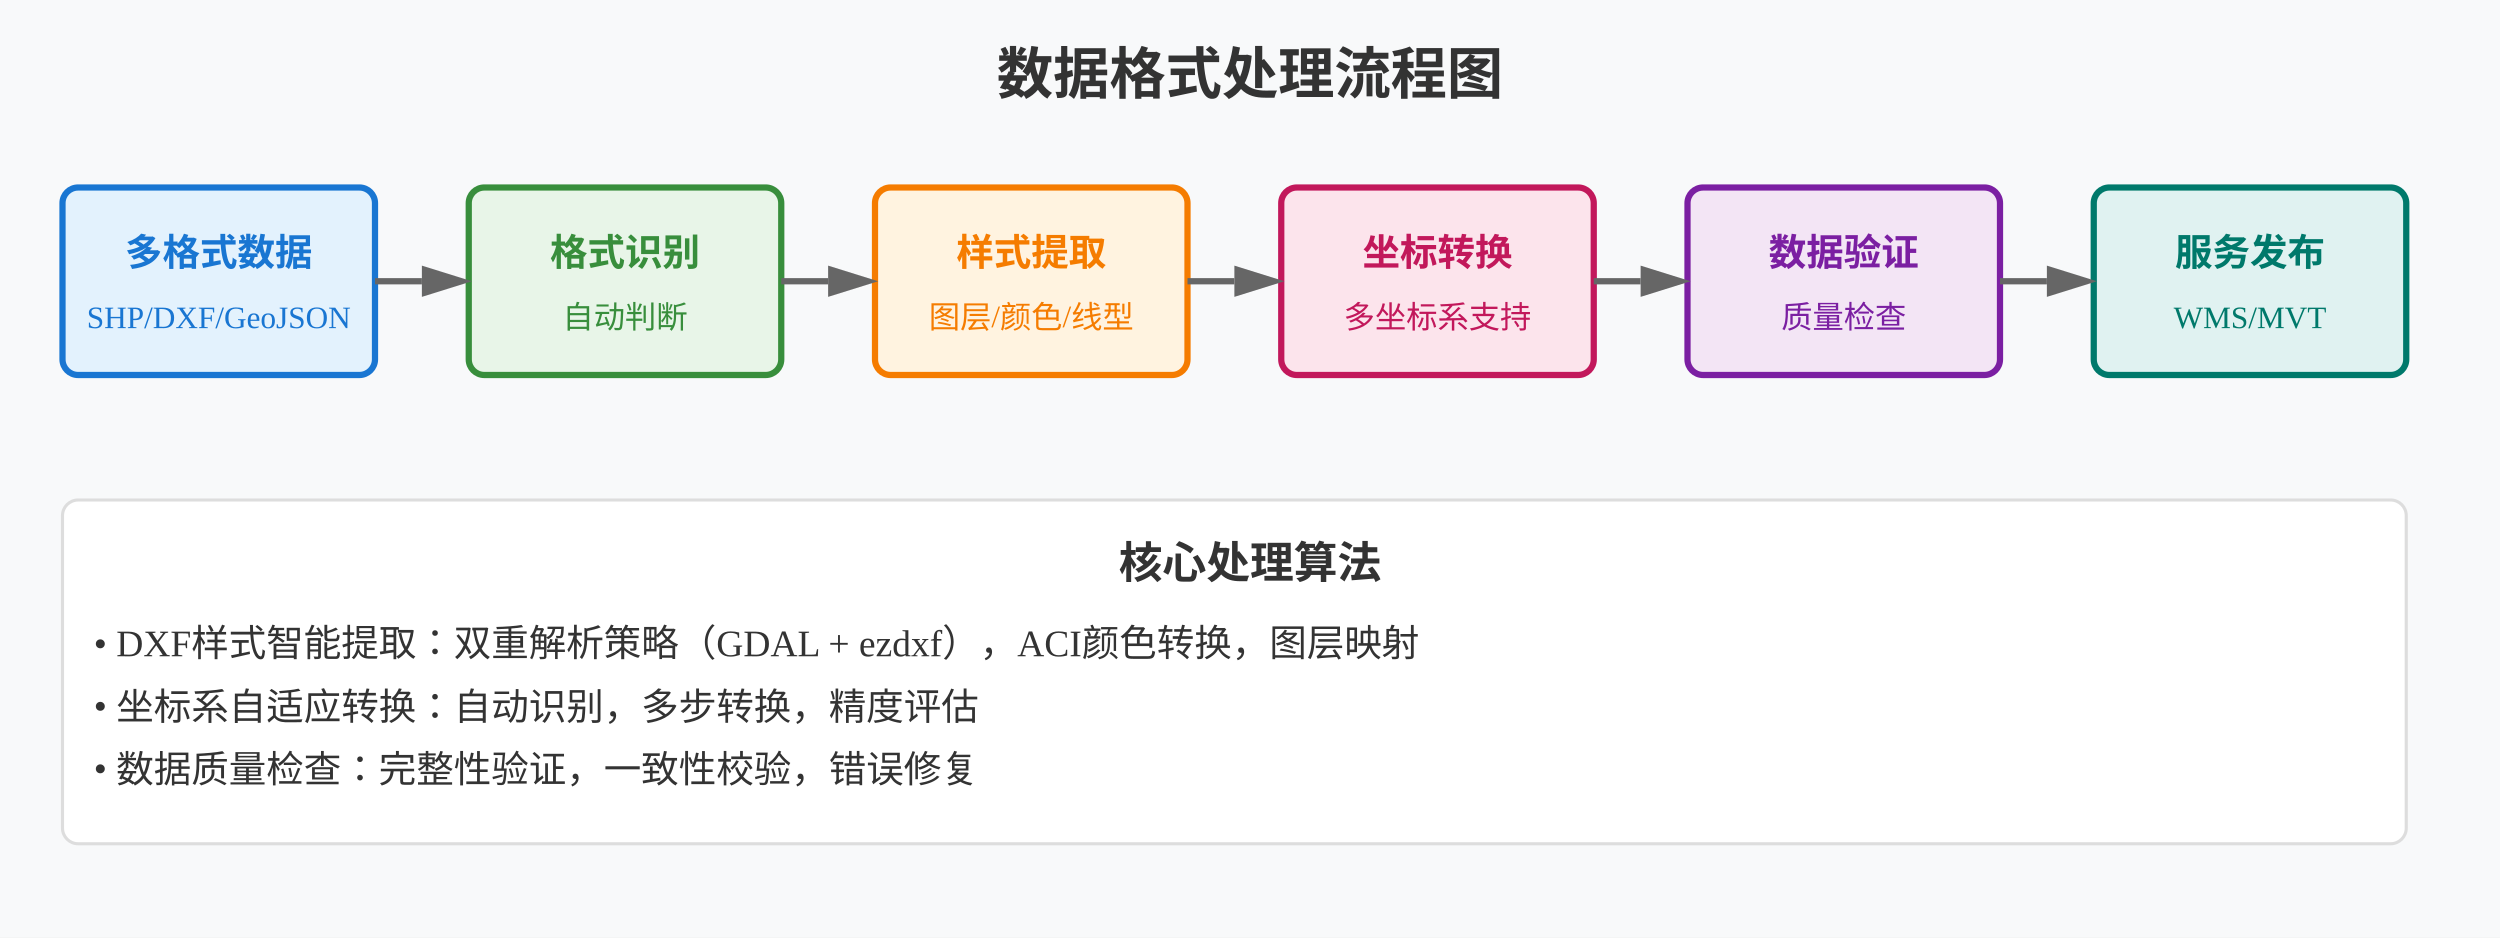
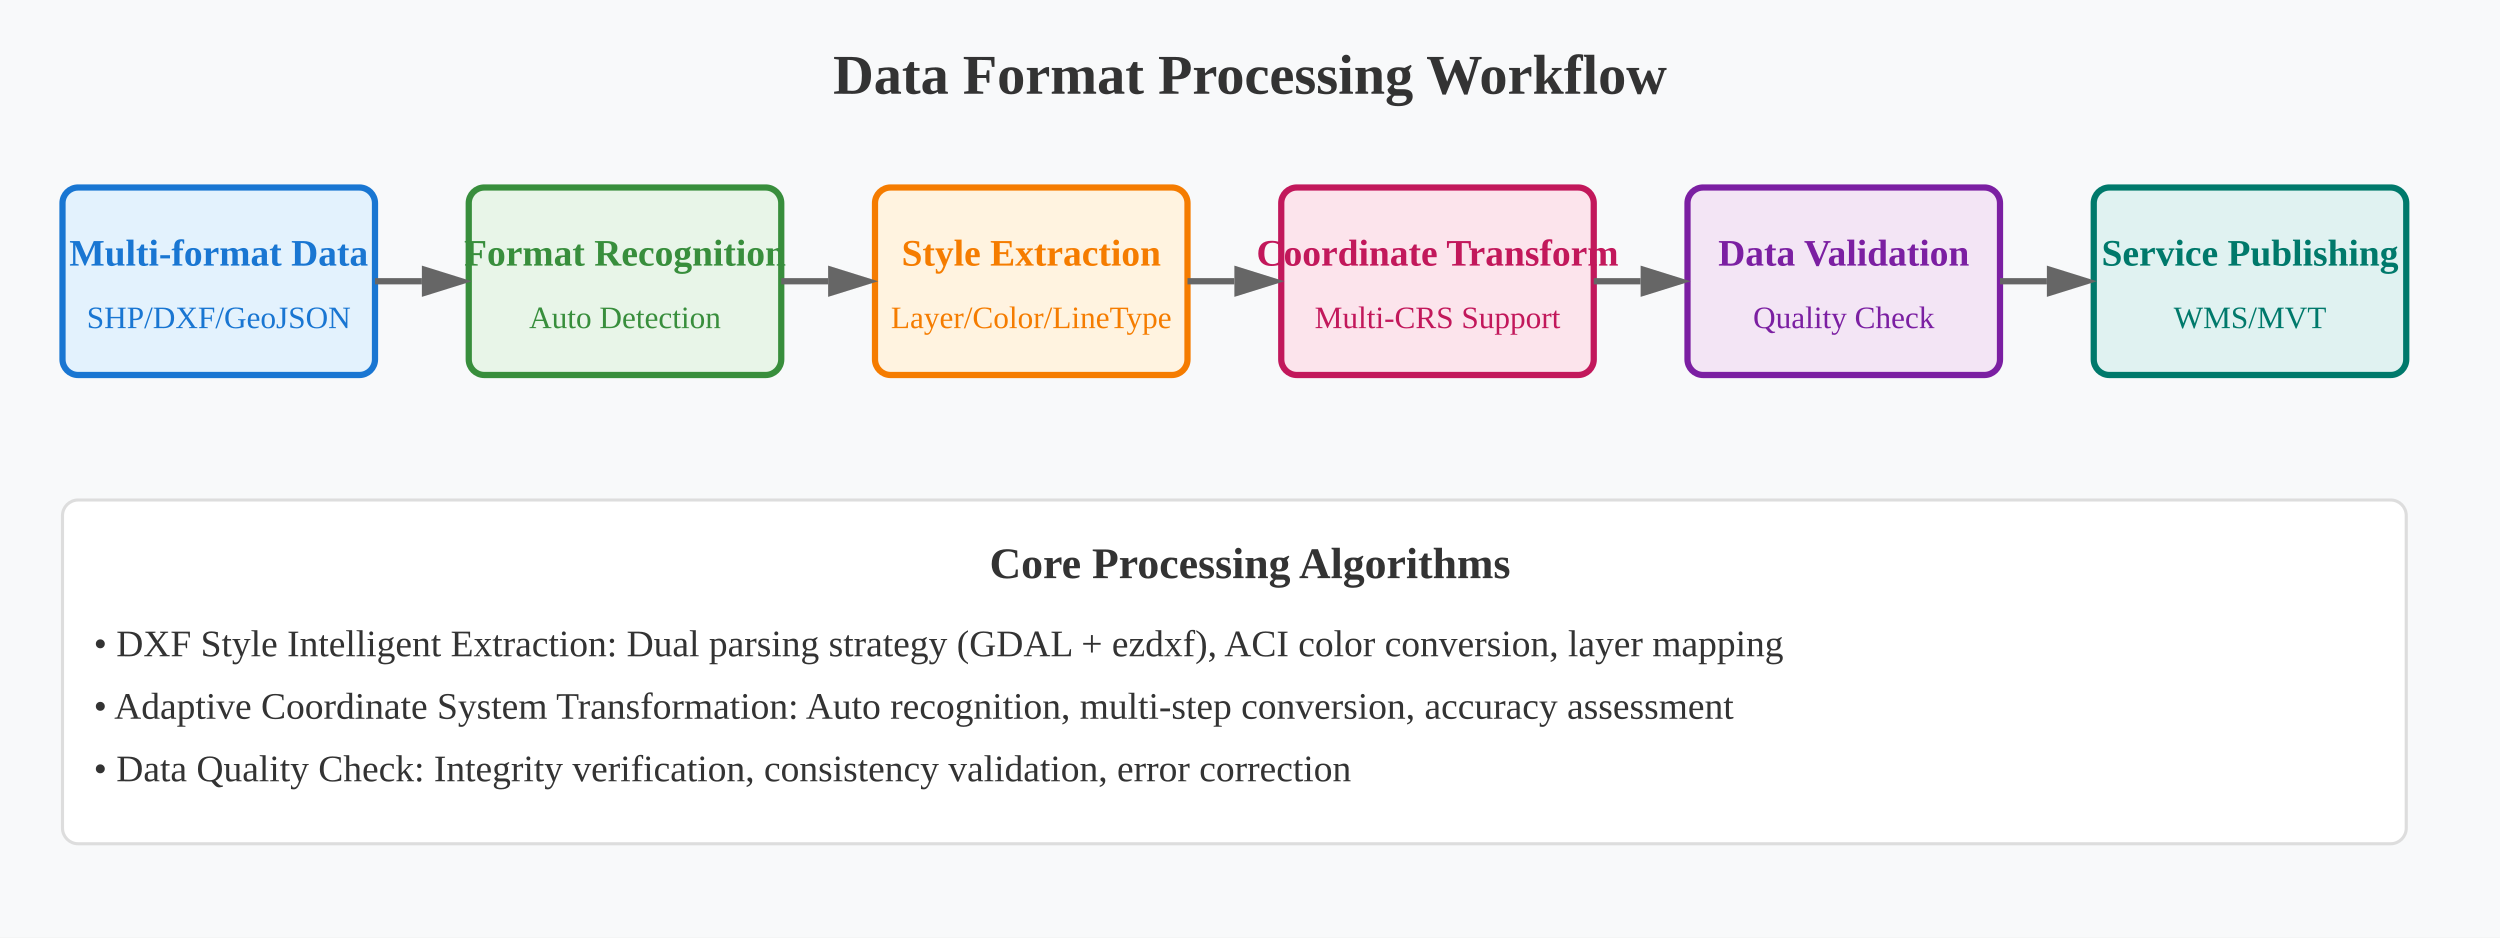
<svg xmlns="http://www.w3.org/2000/svg" width="800" height="300">
  <rect width="800" height="300" fill="#f8f9fa" />
-   <text x="400" y="30" text-anchor="middle" font-size="18" font-weight="bold" fill="#333">数据格式处理流程图</text>
+   <text x="400" y="30" text-anchor="middle" font-size="18" font-weight="bold" fill="#333">Data Format Processing Workflow</text>
  <rect x="20" y="60" width="100" height="60" fill="#e3f2fd" stroke="#1976d2" stroke-width="2" rx="5" />
-   <text x="70" y="85" text-anchor="middle" font-size="12" font-weight="bold" fill="#1976d2">多格式数据</text>
+   <text x="70" y="85" text-anchor="middle" font-size="12" font-weight="bold" fill="#1976d2">Multi-format Data</text>
  <text x="70" y="105" text-anchor="middle" font-size="10" fill="#1976d2">SHP/DXF/GeoJSON</text>
  <rect x="150" y="60" width="100" height="60" fill="#e8f5e8" stroke="#388e3c" stroke-width="2" rx="5" />
-   <text x="200" y="85" text-anchor="middle" font-size="12" font-weight="bold" fill="#388e3c">格式识别</text>
-   <text x="200" y="105" text-anchor="middle" font-size="10" fill="#388e3c">自动判断</text>
+   <text x="200" y="85" text-anchor="middle" font-size="12" font-weight="bold" fill="#388e3c">Format Recognition</text>
+   <text x="200" y="105" text-anchor="middle" font-size="10" fill="#388e3c">Auto Detection</text>
  <rect x="280" y="60" width="100" height="60" fill="#fff3e0" stroke="#f57c00" stroke-width="2" rx="5" />
-   <text x="330" y="85" text-anchor="middle" font-size="12" font-weight="bold" fill="#f57c00">样式提取</text>
-   <text x="330" y="105" text-anchor="middle" font-size="10" fill="#f57c00">图层/颜色/线型</text>
+   <text x="330" y="85" text-anchor="middle" font-size="12" font-weight="bold" fill="#f57c00">Style Extraction</text>
+   <text x="330" y="105" text-anchor="middle" font-size="10" fill="#f57c00">Layer/Color/LineType</text>
  <rect x="410" y="60" width="100" height="60" fill="#fce4ec" stroke="#c2185b" stroke-width="2" rx="5" />
-   <text x="460" y="85" text-anchor="middle" font-size="12" font-weight="bold" fill="#c2185b">坐标转换</text>
-   <text x="460" y="105" text-anchor="middle" font-size="10" fill="#c2185b">多坐标系支持</text>
+   <text x="460" y="85" text-anchor="middle" font-size="12" font-weight="bold" fill="#c2185b">Coordinate Transform</text>
+   <text x="460" y="105" text-anchor="middle" font-size="10" fill="#c2185b">Multi-CRS Support</text>
  <rect x="540" y="60" width="100" height="60" fill="#f3e5f5" stroke="#7b1fa2" stroke-width="2" rx="5" />
-   <text x="590" y="85" text-anchor="middle" font-size="12" font-weight="bold" fill="#7b1fa2">数据验证</text>
-   <text x="590" y="105" text-anchor="middle" font-size="10" fill="#7b1fa2">质量检查</text>
+   <text x="590" y="85" text-anchor="middle" font-size="12" font-weight="bold" fill="#7b1fa2">Data Validation</text>
+   <text x="590" y="105" text-anchor="middle" font-size="10" fill="#7b1fa2">Quality Check</text>
  <rect x="670" y="60" width="100" height="60" fill="#e0f2f1" stroke="#00796b" stroke-width="2" rx="5" />
-   <text x="720" y="85" text-anchor="middle" font-size="12" font-weight="bold" fill="#00796b">服务发布</text>
+   <text x="720" y="85" text-anchor="middle" font-size="12" font-weight="bold" fill="#00796b">Service Publishing</text>
  <text x="720" y="105" text-anchor="middle" font-size="10" fill="#00796b">WMS/MVT</text>
  <line x1="120" y1="90" x2="135" y2="90" stroke="#666" stroke-width="2" marker-end="url(#arrowhead)" />
  <line x1="250" y1="90" x2="265" y2="90" stroke="#666" stroke-width="2" marker-end="url(#arrowhead)" />
  <line x1="380" y1="90" x2="395" y2="90" stroke="#666" stroke-width="2" marker-end="url(#arrowhead)" />
  <line x1="510" y1="90" x2="525" y2="90" stroke="#666" stroke-width="2" marker-end="url(#arrowhead)" />
  <line x1="640" y1="90" x2="655" y2="90" stroke="#666" stroke-width="2" marker-end="url(#arrowhead)" />
  <rect x="20" y="160" width="750" height="110" fill="#fff" stroke="#ddd" stroke-width="1" rx="5" />
-   <text x="400" y="185" text-anchor="middle" font-size="14" font-weight="bold" fill="#333">核心处理算法</text>
-   <text x="30" y="210" font-size="12" fill="#333">• DXF样式智能提取：双重解析策略（GDAL + ezdxf），ACI颜色转换，图层映射</text>
-   <text x="30" y="230" font-size="12" fill="#333">• 坐标系自适应转换：自动识别，多步转换，精度评估</text>
-   <text x="30" y="250" font-size="12" fill="#333">• 数据质量检查：完整性验证，一致性校验，错误修复</text>
+   <text x="400" y="185" text-anchor="middle" font-size="14" font-weight="bold" fill="#333">Core Processing Algorithms</text>
+   <text x="30" y="210" font-size="12" fill="#333">• DXF Style Intelligent Extraction: Dual parsing strategy (GDAL + ezdxf), ACI color conversion, layer mapping</text>
+   <text x="30" y="230" font-size="12" fill="#333">• Adaptive Coordinate System Transformation: Auto recognition, multi-step conversion, accuracy assessment</text>
+   <text x="30" y="250" font-size="12" fill="#333">• Data Quality Check: Integrity verification, consistency validation, error correction</text>
  <defs>
    <marker id="arrowhead" markerWidth="8" markerHeight="5" refX="0" refY="2.5" orient="auto">
      <polygon points="0 0, 8 2.5, 0 5" fill="#666" />
    </marker>
  </defs>
</svg>
